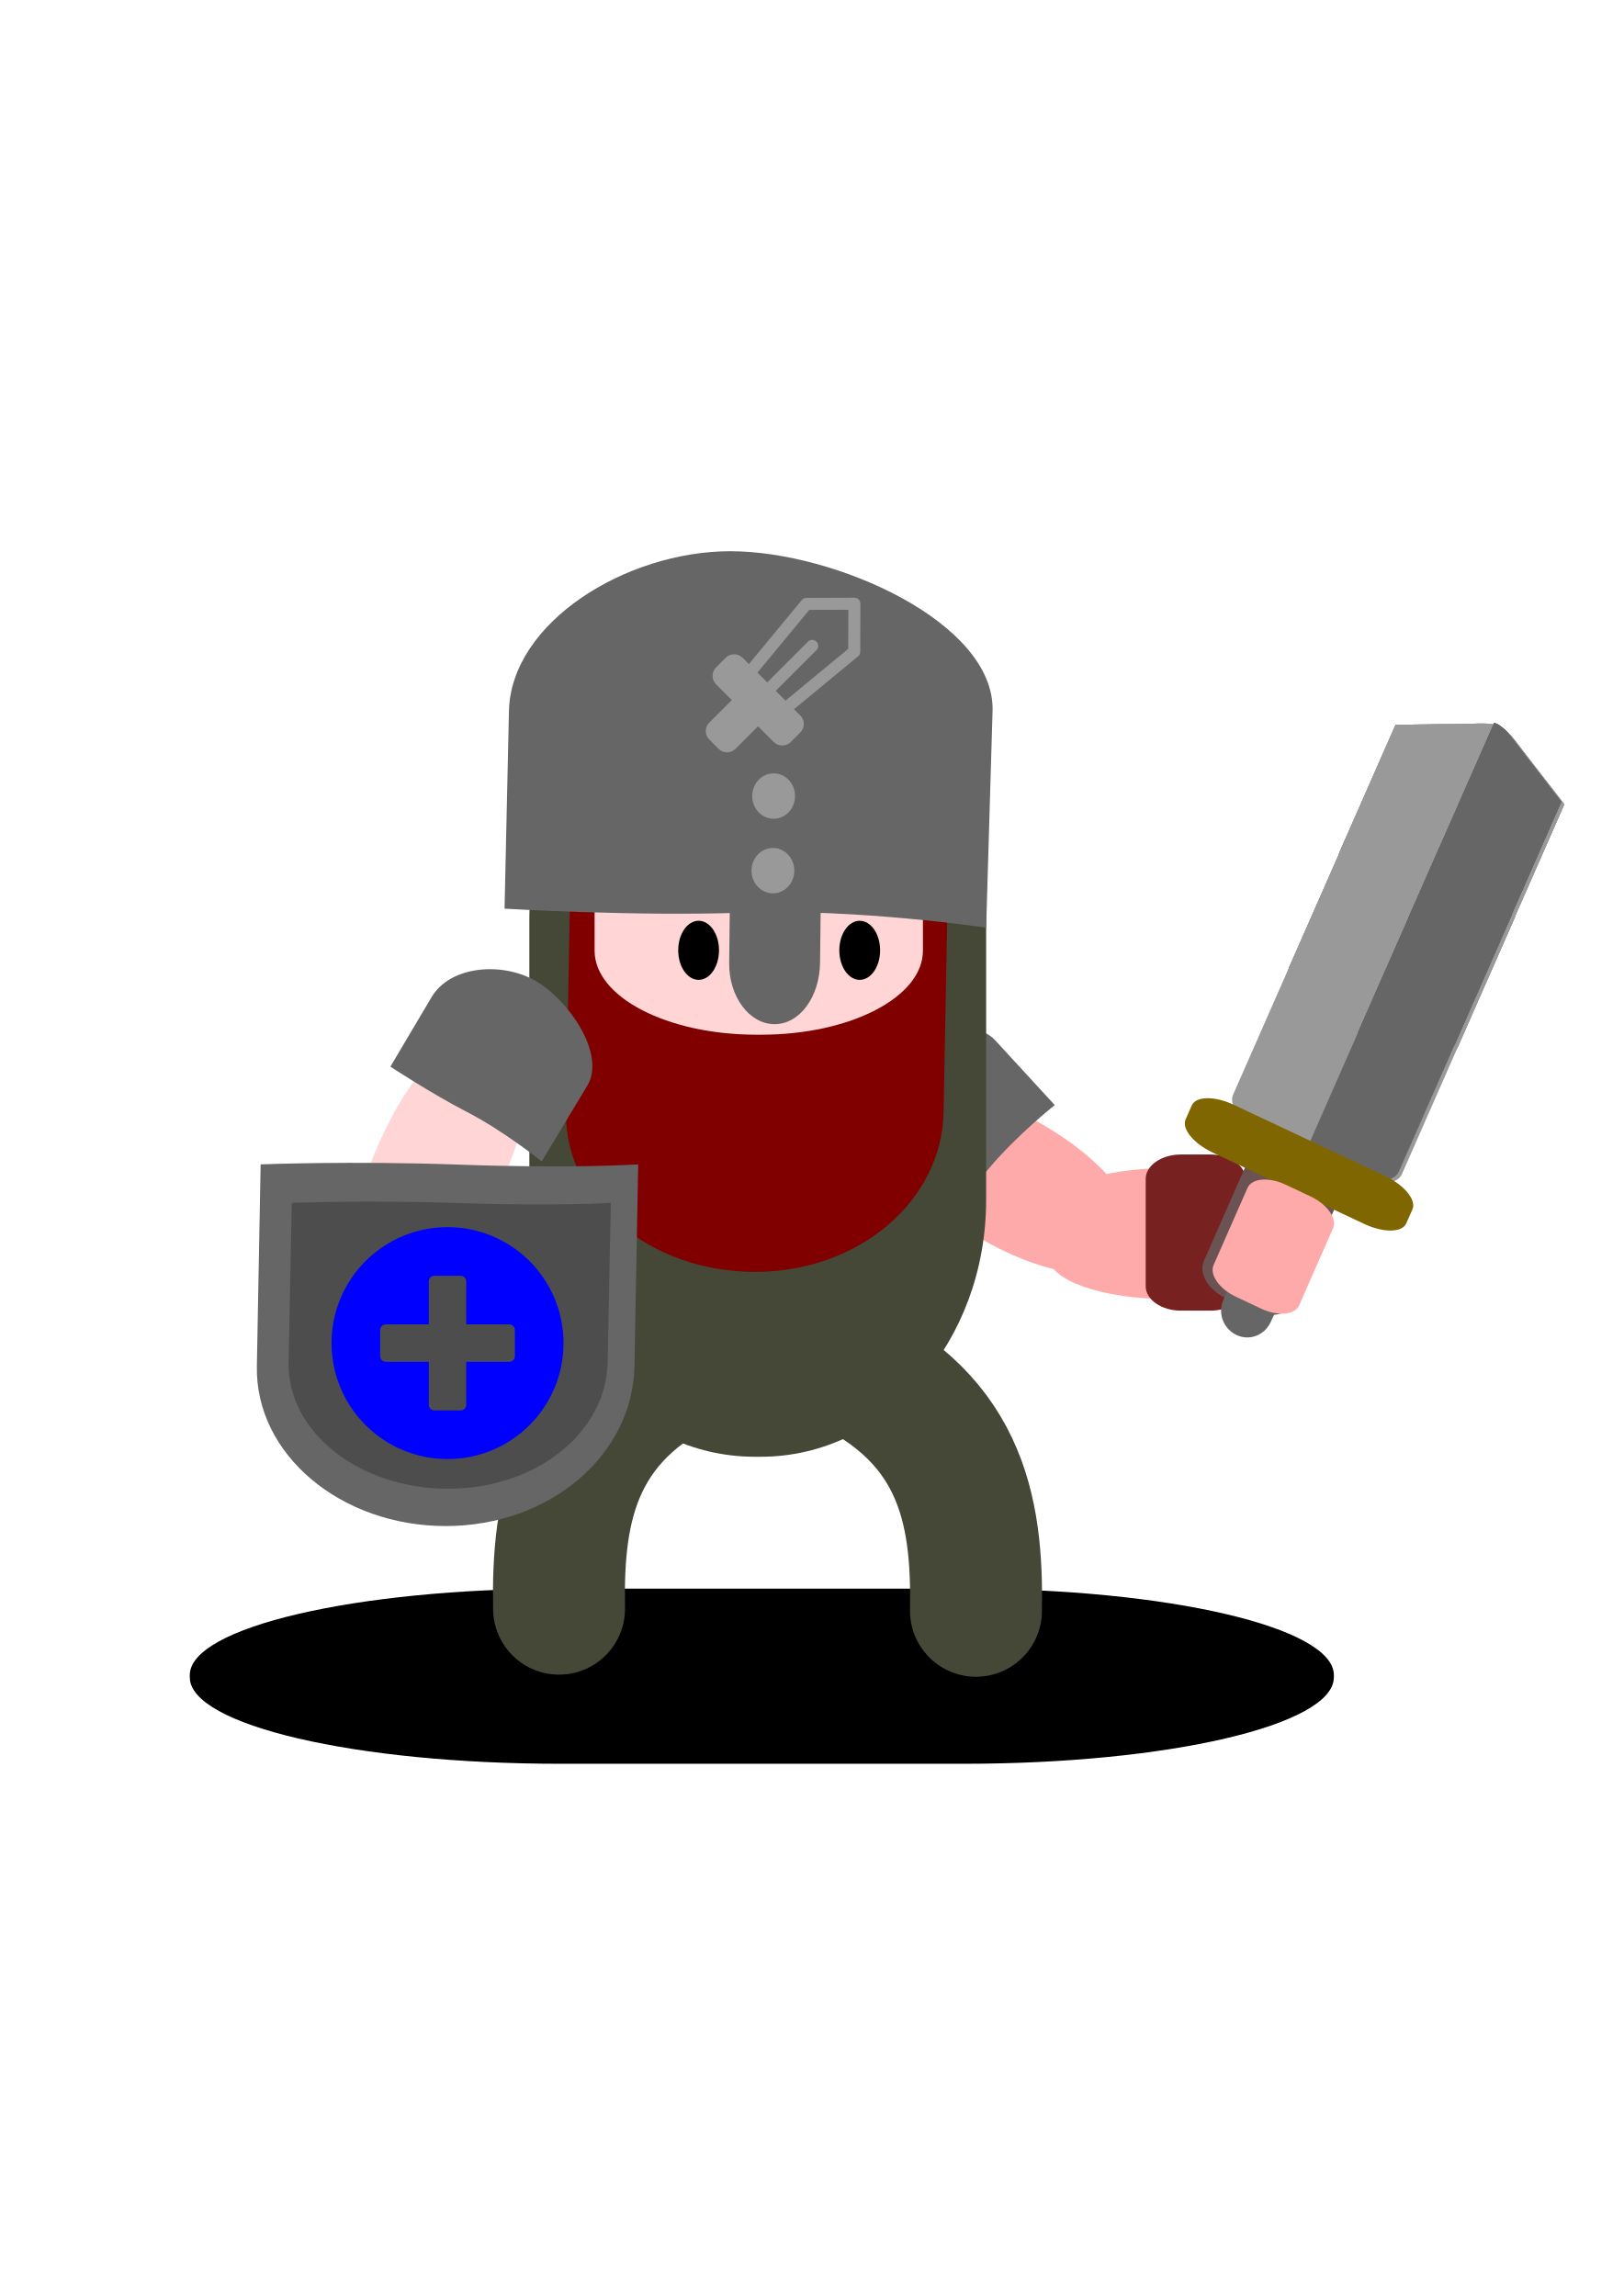
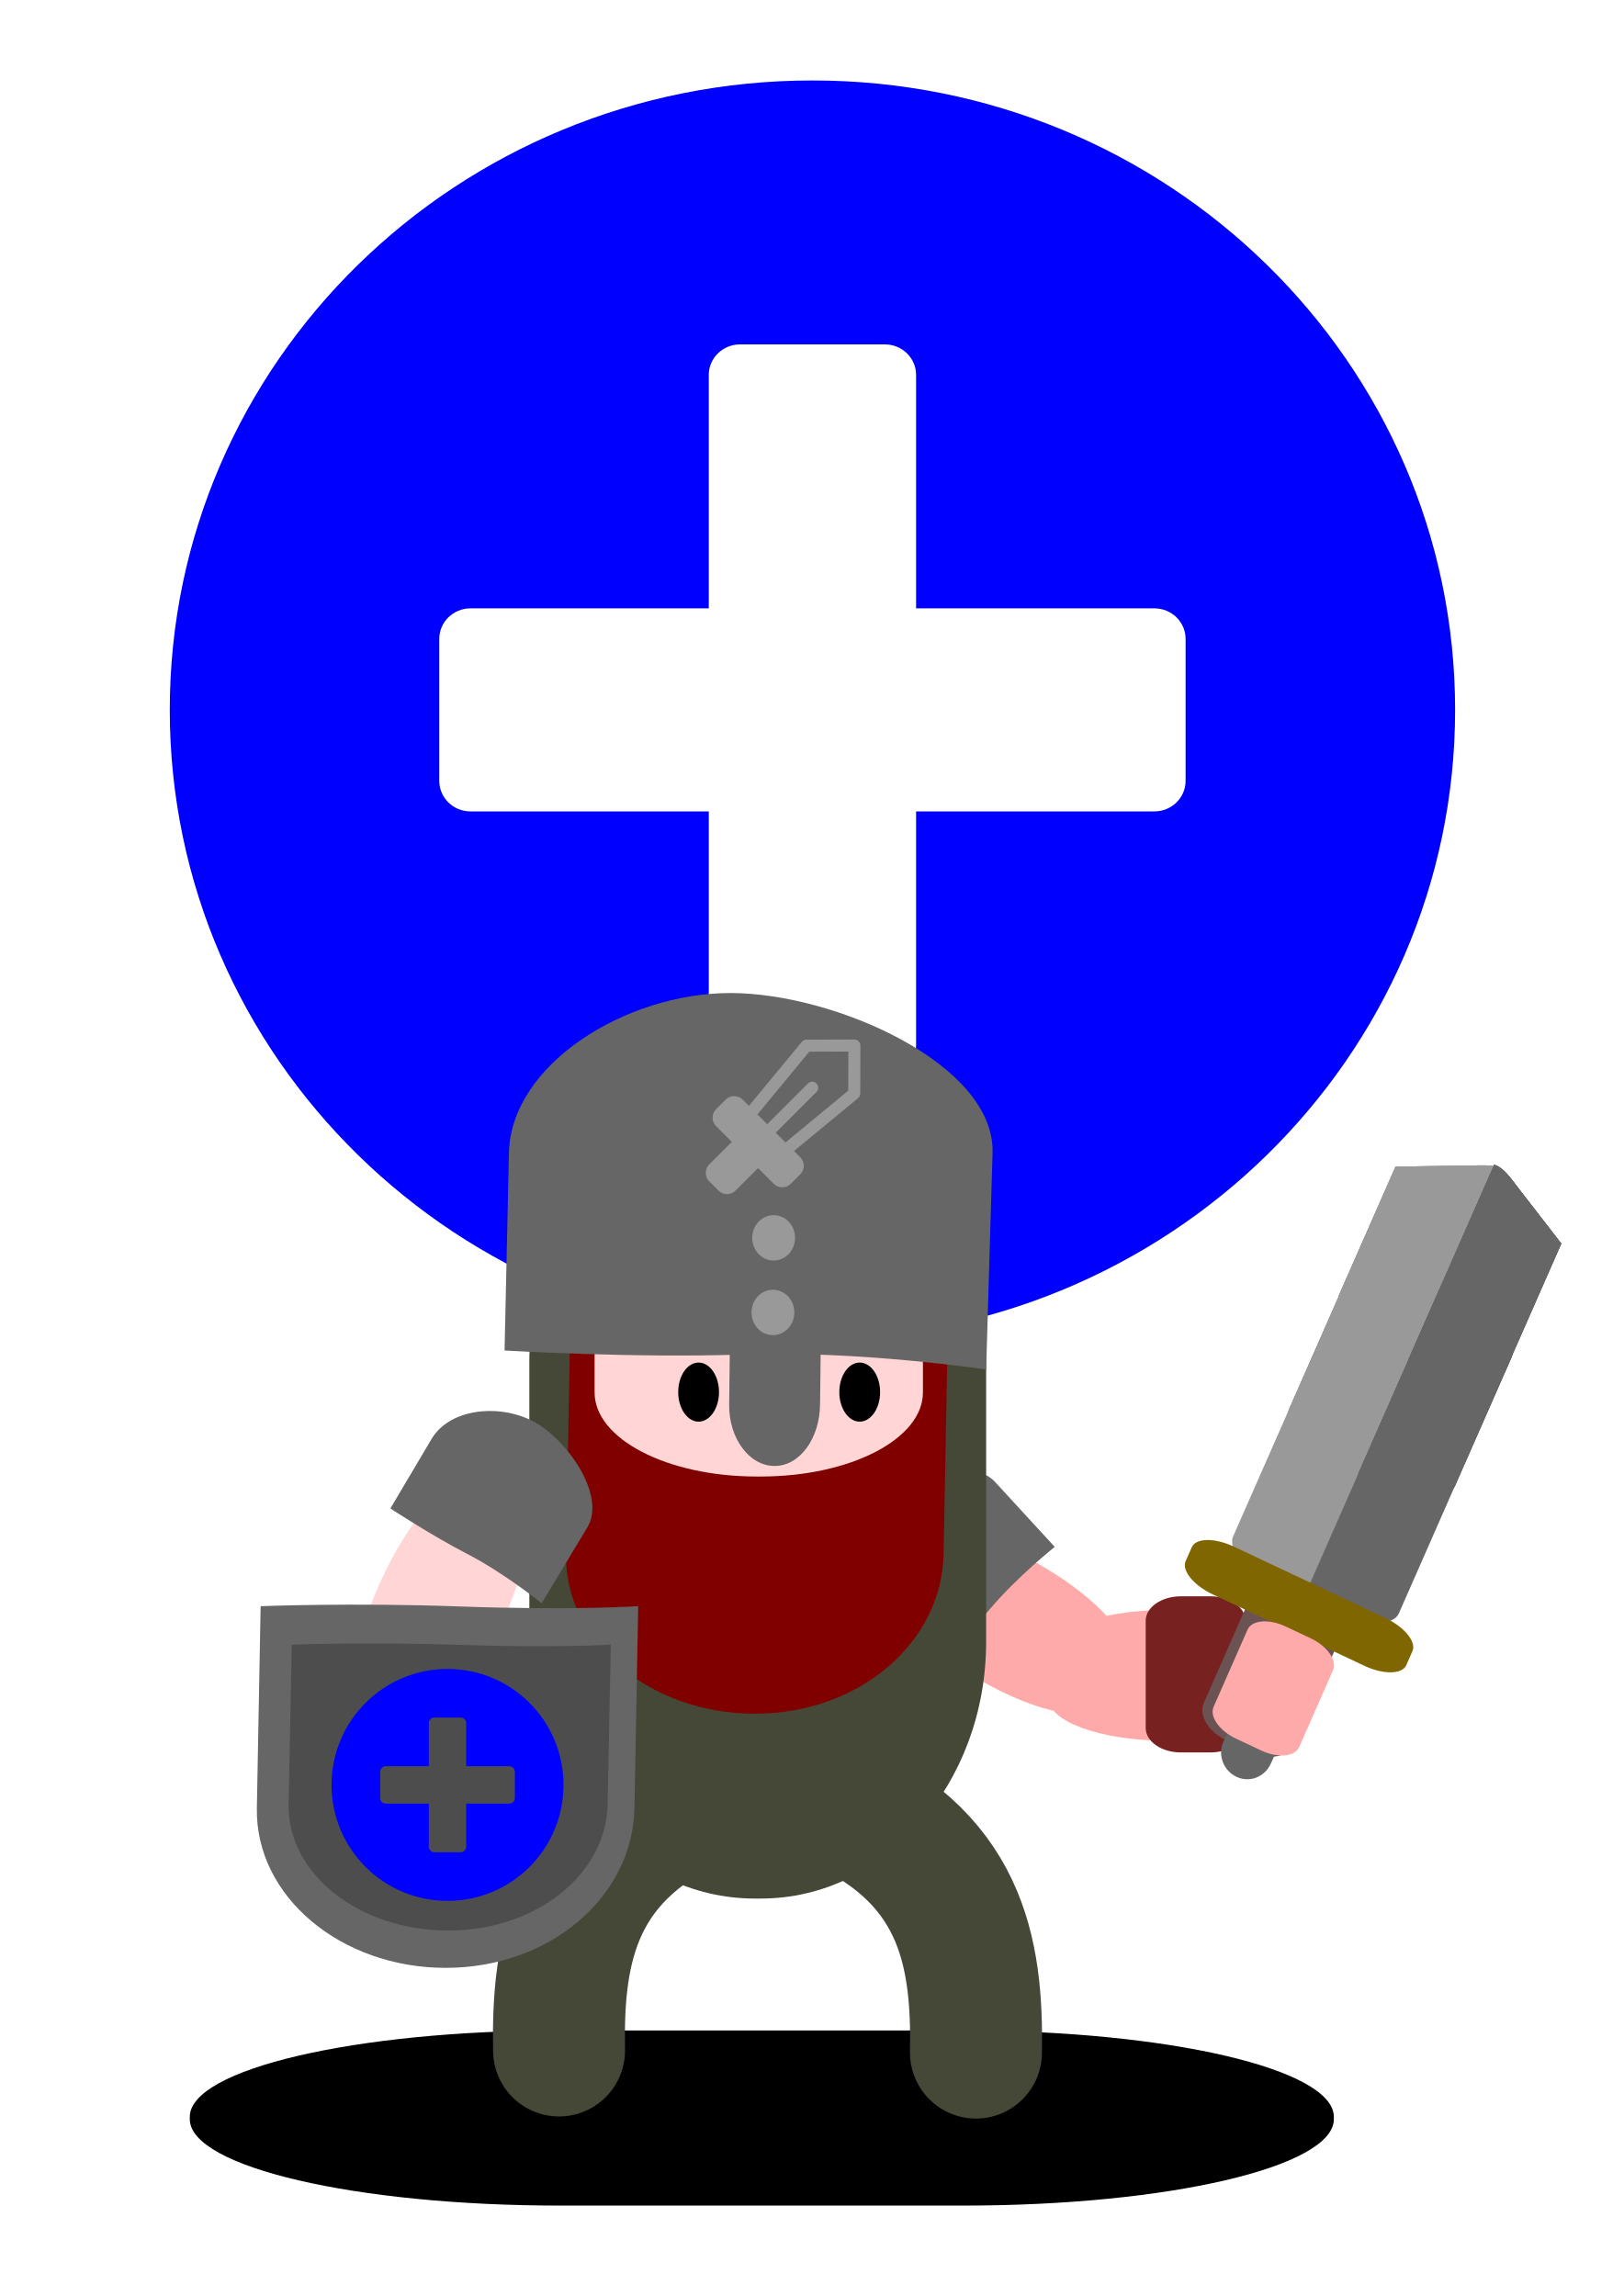
<svg xmlns="http://www.w3.org/2000/svg" width="210mm" height="297mm" viewBox="0 0 210 297" version="1.1" id="svg1" xml:space="preserve">
  <defs id="defs1" />
  <g id="layer1">
+     <path d="m 105.076,10.408 c -45.916,0 -83.118,36.442 -83.118,81.419 0,44.978 37.202,81.419 83.118,81.419 45.916,0 83.118,-36.442 83.118,-81.419 0,-44.978 -37.202,-81.419 -83.118,-81.419 z m 48.262,90.612 c 0,2.167 -1.81,3.94 -4.022,3.94 H 118.482 v 30.204 c 0,2.167 -1.81,3.94 -4.022,3.94 H 95.692 c -2.212,0 -4.022,-1.773 -4.022,-3.94 v -30.204 H 60.836 c -2.212,0 -4.022,-1.773 -4.022,-3.94 V 82.635 c 0,-2.167 1.81,-3.94 4.022,-3.94 H 91.67 V 48.491 c 0,-2.167 1.81,-3.94 4.022,-3.94 h 18.768 c 2.212,0 4.022,1.773 4.022,3.94 v 30.204 h 30.834 c 2.212,0 4.022,1.773 4.022,3.94 z" id="path1-0" style="fill:#0000ff;fill-opacity:1;stroke-width:0.332" />
    <path style="fill:#8b8b8b;fill-opacity:1;stroke-width:100;stroke-dasharray:none;paint-order:stroke fill markers" d="m -38.293,140.096 c 0,46.298 0,49.367 0,49.367" id="path87" />
    <path style="fill:#afca6b;fill-opacity:0.882;stroke:#000000;stroke-width:18;stroke-linecap:round;stroke-linejoin:round;stroke-dasharray:none;stroke-opacity:1;paint-order:stroke fill markers" d="M -264.181,31.488 V 105.139" id="path112" />
    <path style="fill:#afca6b;fill-opacity:0.882;stroke:#000000;stroke-width:18;stroke-linecap:round;stroke-linejoin:round;stroke-dasharray:none;stroke-opacity:1;paint-order:stroke fill markers" d="M -264.181,31.488 V 105.139" id="path113" />
-     <rect style="fill:#ffaaaa;stroke-width:0.059" id="rect16" width="31.386" height="16.789" x="172.02" y="58.196" ry="5.435" rx="15.483" transform="matrix(0.8650052,0.5017629,-0.4762267,0.8793225,0,0)" />
-     <rect style="fill:#ffaaaa;stroke-width:0.059" id="rect17" width="31.123" height="16.924" x="135.606" y="151.104" ry="5.478" rx="15.353" />
-     <path id="path17" style="fill:#666666;stroke-width:0.062" d="m 127.966,151.067 c 3.582,-4.259 8.449,-8.119 8.449,-8.119 l -7.706,-8.387 c -3.15,-3.428 -10.976,-0.378 -14.382,3.367 -3.406,3.745 -4.541,10.543 -1.369,13.948 l 7.079,7.599 c 0,0 4.586,-4.431 7.93,-8.408 z" />
-     <rect style="fill:#454837;stroke-width:0.201;stroke-dasharray:none" id="rect8" width="59.08" height="102.633" x="68.462" y="85.805" ry="33.223" rx="29.144" />
-     <rect style="fill:#782121;stroke-width:0.069" id="rect19" width="12.904" height="20.197" x="148.177" y="149.342" ry="3.162" rx="4.557" />
-     <rect style="fill:#ffd5d5;stroke-width:0.059" id="rect18" width="31.988" height="16.472" x="-121.986" y="109.302" ry="5.332" rx="15.78" transform="matrix(0.4417665,-0.8971301,0.8845175,0.4665069,0,0)" />
-     <path id="path11" style="fill:#800000;stroke-width:0.159" d="m 99.332,117.772 c 14.823,0.536 23.196,-0.032 23.196,-0.032 l -0.488,26.106 c -0.214,11.455 -10.89,20.679 -24.417,20.679 -13.527,0 -24.631,-9.224 -24.417,-20.679 l 0.488,-26.106 c 0,0 11.797,-0.468 25.637,0.032 z" />
-     <rect style="fill:#ffd5d5;stroke-width:0.098" id="rect9" width="42.464" height="33.574" x="76.902" y="100.272" ry="10.868" rx="20.948" />
-     <rect style="fill:#000000;stroke-width:0.15" id="rect86" width="22.656" height="147.964" x="205.498" y="-172.512" ry="47.897" rx="11.176" transform="rotate(90)" />
-     <path style="fill:#454837;fill-opacity:1;stroke:#454837;stroke-width:17.064;stroke-linecap:round;stroke-linejoin:round;stroke-dasharray:none;stroke-opacity:1;paint-order:stroke fill markers" d="m 106.838,175.472 c 17.47,7.166 19.622,19.617 19.386,32.892" id="path116" />
-     <path style="fill:#454837;fill-opacity:1;stroke:#454837;stroke-width:17.064;stroke-linecap:round;stroke-linejoin:round;stroke-dasharray:none;stroke-opacity:1;paint-order:stroke fill markers" d="m 91.69,175.199 c -17.47,7.166 -19.622,19.617 -19.386,32.892" id="path117" />
-     <path id="path9" style="fill:#666666;stroke-width:0.159" d="m 59.347,150.65 c 14.823,0.536 23.196,-0.032 23.196,-0.032 l -0.488,26.106 c -0.214,11.455 -10.89,20.679 -24.417,20.679 -13.527,0 -24.631,-9.224 -24.417,-20.679 l 0.488,-26.106 c 0,0 11.797,-0.468 25.637,0.032 z" />
-     <path id="path10" style="fill:#666666;stroke-width:0.159" d="m 96.17,118.056 c 14.823,-0.536 31.372,1.942 31.372,1.942 l 0.83,-28.016 c 0.339,-11.451 -20.385,-20.679 -33.912,-20.679 -13.527,0 -28.383,9.225 -28.637,20.679 l -0.567,25.56 c 0,0 17.072,1.014 30.912,0.514 z" />
-     <path d="m 111.053,77.545 a 0.778,0.778 0 0 0 -0.55,-0.228 h -0.003 l -6.202,0.02 a 0.778,0.778 0 0 0 -0.597,0.282 l -6.843,8.284 -0.809,-0.809 a 1.558,1.557 0 0 0 -2.2,1e-4 l -1.233,1.233 a 1.555,1.555 0 0 0 -1e-4,2.2 l 2.03,2.03 -2.911,2.911 a 1.557,1.557 0 0 0 1e-4,2.2 l 1.194,1.194 a 1.555,1.555 0 0 0 2.2,0 l 2.911,-2.911 2.031,2.031 a 1.558,1.558 0 0 0 2.2,-9.9e-5 l 1.233,-1.233 a 1.555,1.555 0 0 0 10e-5,-2.2 l -0.809,-0.809 8.284,-6.843 a 0.778,0.778 0 0 0 0.282,-0.597 l 0.019,-6.202 a 0.778,0.778 0 0 0 -0.228,-0.552 z m -1.346,6.385 -8.117,6.705 -1.264,-1.264 5.283,-5.283 a 0.778,0.778 0 0 0 -1.1,-1.1 l -5.283,5.283 -1.264,-1.264 6.705,-8.117 5.055,-0.016 z" id="path1-4" style="fill:#999999;stroke-width:0.097" />
-     <rect style="fill:#000000;stroke-width:0.084" id="rect10" width="5.275" height="7.643" x="87.716" y="119.106" ry="3.821" />
-     <rect style="fill:#000000;stroke-width:0.084" id="rect11" width="5.275" height="7.643" x="108.552" y="119.106" ry="3.821" />
-     <path id="path12" style="fill:#666666;stroke-width:0.048" d="m 100.595,114.52 c 3.568,0.206 5.583,-0.012 5.583,-0.012 l -0.118,10.029 c -0.052,4.401 -2.621,7.944 -5.877,7.944 -3.256,0 -5.928,-3.544 -5.877,-7.944 l 0.118,-10.029 c 0,0 2.839,-0.18 6.171,0.012 z" />
-     <path id="path18" style="fill:#666666;stroke-width:0.062" d="m 60.343,143.811 c 4.883,2.52 9.714,6.428 9.714,6.428 l 5.912,-9.824 c 2.416,-4.016 -2.4,-11.091 -6.757,-13.564 -4.357,-2.473 -11.001,-1.905 -13.39,2.127 l -5.332,8.998 c 0,0 5.295,3.483 9.853,5.836 z" />
-     <g id="g56" style="fill:#999999" transform="matrix(0.9239061,0.4352041,-0.3778329,0.8591104,-2.260989,-149.2842)">
-       <path style="fill:#999999;stroke-width:0.11" id="rect23" width="23.63" height="27.924" x="259.725" y="183.466" ry="4.371" rx="11.553" d="m 271.278,183.466 h 0.523 c 6.4,0 11.553,1.95 11.553,4.371 v 19.181 c 0,2.422 -5.153,4.371 -11.553,4.371 h -0.523 c -6.4,0 -11.553,-1.95 -11.553,-4.371 v -19.181 c 0,-2.422 5.153,-4.371 11.553,-4.371 z" />
-       <path style="fill:#999999;stroke-width:0.11" id="rect24" width="23.63" height="27.924" x="259.725" y="164.12" ry="4.371" rx="8.345" d="m 268.07,164.12 h 6.939 c 4.623,0 8.345,1.95 8.345,4.371 v 19.181 c 0,2.422 -3.722,4.371 -8.345,4.371 h -6.939 c -4.623,0 -8.345,-1.95 -8.345,-4.371 v -19.181 c 0,-2.422 3.722,-4.371 8.345,-4.371 z" />
-       <path id="rect25" style="fill:#999999;stroke-width:0.11" d="m 268.041,146.975 c 3.8,-2.093 3.906,-2.12 7.873,0.2 l 7.411,4.171 v 19.181 c 0,2.422 -3.722,4.371 -8.345,4.371 h -6.939 c -4.623,0 -8.345,-1.95 -8.345,-4.371 v -19.181 z" />
-       <path style="fill:#999999;stroke-width:0.265" d="m 271.715,145.764 -0.094,62.362" id="path25" />
-       <path style="fill:#999999;stroke-width:0.265" d="m 271.715,145.67 0.094,62.834" id="path26" />
-       <path style="fill:#999999;stroke-width:0.265" d="m 271.81,145.764 -0.283,62.74" id="path27" />
-       <path style="fill:#999999;stroke-width:0.265" d="m 271.81,145.764 -0.283,62.74" id="path28" />
-       <path style="fill:#999999;stroke-width:0.265" d="m 271.715,145.575 0.189,62.645" id="path29" />
-       <path style="fill:#999999;stroke-width:0.11" id="rect29" width="23.63" height="27.924" x="259.725" y="164.12" ry="4.371" rx="8.345" d="m 268.07,164.12 h 6.939 c 4.623,0 8.345,1.95 8.345,4.371 v 19.181 c 0,2.422 -3.722,4.371 -8.345,4.371 h -6.939 c -4.623,0 -8.345,-1.95 -8.345,-4.371 v -19.181 c 0,-2.422 3.722,-4.371 8.345,-4.371 z" />
-       <path id="path30" style="fill:#999999;stroke-width:0.11" d="m 268.041,146.975 c 3.8,-2.093 3.906,-2.12 7.873,0.2 l 7.411,4.171 v 19.181 c 0,2.422 -3.722,4.371 -8.345,4.371 h -6.939 c -4.623,0 -8.345,-1.95 -8.345,-4.371 v -19.181 z" />
-       <path style="fill:#999999;stroke-width:0.11" id="rect35" width="23.63" height="27.924" x="259.725" y="164.12" ry="4.371" rx="8.345" d="m 268.07,164.12 h 6.939 c 4.623,0 8.345,1.95 8.345,4.371 v 19.181 c 0,2.422 -3.722,4.371 -8.345,4.371 h -6.939 c -4.623,0 -8.345,-1.95 -8.345,-4.371 v -19.181 c 0,-2.422 3.722,-4.371 8.345,-4.371 z" />
-       <path id="path35" style="fill:#999999;stroke-width:0.11" d="m 268.041,146.975 c 3.8,-2.093 3.906,-2.12 7.873,0.2 l 7.411,4.171 v 19.181 c 0,2.422 -3.722,4.371 -8.345,4.371 h -6.939 c -4.623,0 -8.345,-1.95 -8.345,-4.371 v -19.181 z" />
-       <path style="fill:#999999;stroke-width:0.265" d="m 271.715,145.764 -0.094,62.362" id="path36" />
-       <path style="fill:#999999;stroke-width:0.265" d="m 271.715,145.67 0.094,62.834" id="path37" />
-       <path style="fill:#999999;stroke-width:0.265" d="m 271.81,145.764 -0.283,62.74" id="path38" />
-       <path style="fill:#999999;stroke-width:0.265" d="m 271.81,145.764 -0.283,62.74" id="path39" />
-       <path style="fill:#999999;stroke-width:0.265" d="m 271.715,145.575 0.189,62.645" id="path40" />
-       <path style="fill:#999999;stroke-width:0.11" id="rect40" width="23.63" height="27.924" x="259.725" y="164.12" ry="4.371" rx="8.345" d="m 268.07,164.12 h 6.939 c 4.623,0 8.345,1.95 8.345,4.371 v 19.181 c 0,2.422 -3.722,4.371 -8.345,4.371 h -6.939 c -4.623,0 -8.345,-1.95 -8.345,-4.371 v -19.181 c 0,-2.422 3.722,-4.371 8.345,-4.371 z" />
-       <path id="path41" style="fill:#999999;stroke-width:0.11" d="m 268.041,146.975 c 3.8,-2.093 3.906,-2.12 7.873,0.2 l 7.411,4.171 v 19.181 c 0,2.422 -3.722,4.371 -8.345,4.371 h -6.939 c -4.623,0 -8.345,-1.95 -8.345,-4.371 v -19.181 z" />
-       <path style="fill:#999999;stroke-width:0.265" d="m 269.952,208.693 -0.083,-0.05 z" id="path55" />
-       <path style="fill:#999999;stroke-width:0.265" d="M 271.645,208.751 Z" id="path56" />
+     <rect style="fill:#ffaaaa;stroke-width:0.059" id="rect16" width="31.386" height="16.789" x="199.248" y="107.653" ry="5.435" rx="15.483" transform="matrix(0.8650052,0.5017629,-0.4762267,0.8793225,0,0)" />
+     <rect style="fill:#ffaaaa;stroke-width:0.059" id="rect17" width="31.123" height="16.924" x="135.606" y="208.254" ry="5.478" rx="15.353" />
+     <path id="path17" style="fill:#666666;stroke-width:0.062" d="m 127.966,208.217 c 3.582,-4.259 8.449,-8.119 8.449,-8.119 l -7.706,-8.387 c -3.15,-3.428 -10.976,-0.378 -14.382,3.367 -3.406,3.745 -4.541,10.543 -1.369,13.948 l 7.079,7.599 c 0,0 4.586,-4.431 7.93,-8.408 z" />
+     <rect style="fill:#454837;stroke-width:0.201;stroke-dasharray:none" id="rect8" width="59.08" height="102.633" x="68.462" y="142.955" ry="33.223" rx="29.144" />
+     <rect style="fill:#782121;stroke-width:0.069" id="rect19" width="12.904" height="20.197" x="148.177" y="206.491" ry="3.162" rx="4.557" />
+     <rect style="fill:#ffd5d5;stroke-width:0.059" id="rect18" width="31.988" height="16.472" x="-172.555" y="134.559" ry="5.332" rx="15.78" transform="matrix(0.4417665,-0.8971301,0.8845175,0.4665069,0,0)" />
+     <path id="path11" style="fill:#800000;stroke-width:0.159" d="m 99.332,174.922 c 14.823,0.536 23.196,-0.032 23.196,-0.032 l -0.488,26.106 c -0.214,11.455 -10.89,20.679 -24.417,20.679 -13.527,0 -24.631,-9.224 -24.417,-20.679 l 0.488,-26.106 c 0,0 11.797,-0.468 25.637,0.032 z" />
+     <rect style="fill:#ffd5d5;stroke-width:0.098" id="rect9" width="42.464" height="33.574" x="76.902" y="157.421" ry="10.868" rx="20.948" />
+     <rect style="fill:#000000;stroke-width:0.15" id="rect86" width="22.656" height="147.964" x="262.648" y="-172.512" ry="47.897" rx="11.176" transform="rotate(90)" />
+     <path style="fill:#454837;fill-opacity:1;stroke:#454837;stroke-width:17.064;stroke-linecap:round;stroke-linejoin:round;stroke-dasharray:none;stroke-opacity:1;paint-order:stroke fill markers" d="m 106.838,232.623 c 17.47,7.166 19.622,19.617 19.386,32.892" id="path116" />
+     <path style="fill:#454837;fill-opacity:1;stroke:#454837;stroke-width:17.064;stroke-linecap:round;stroke-linejoin:round;stroke-dasharray:none;stroke-opacity:1;paint-order:stroke fill markers" d="m 91.69,232.35 c -17.47,7.166 -19.622,19.617 -19.386,32.892" id="path117" />
+     <path id="path9" style="fill:#666666;stroke-width:0.159" d="m 59.347,207.8 c 14.823,0.536 23.196,-0.032 23.196,-0.032 l -0.488,26.106 c -0.214,11.455 -10.89,20.679 -24.417,20.679 -13.527,0 -24.631,-9.224 -24.417,-20.679 l 0.488,-26.106 c 0,0 11.797,-0.468 25.637,0.032 z" />
+     <path id="path10" style="fill:#666666;stroke-width:0.159" d="m 96.17,175.207 c 14.823,-0.536 31.372,1.942 31.372,1.942 l 0.83,-28.016 c 0.339,-11.452 -20.385,-20.679 -33.912,-20.679 -13.527,0 -28.383,9.225 -28.637,20.679 l -0.567,25.56 c 0,0 17.072,1.014 30.912,0.514 z" />
+     <path d="m 111.053,134.695 a 0.778,0.778 0 0 0 -0.55,-0.228 h -0.003 l -6.202,0.02 a 0.778,0.778 0 0 0 -0.597,0.282 l -6.843,8.284 -0.809,-0.809 a 1.558,1.557 0 0 0 -2.2,1e-4 l -1.233,1.233 a 1.555,1.555 0 0 0 -1e-4,2.2 l 2.03,2.03 -2.911,2.911 a 1.557,1.557 0 0 0 1e-4,2.2 l 1.194,1.194 a 1.555,1.555 0 0 0 2.2,0 l 2.911,-2.911 2.031,2.031 a 1.558,1.558 0 0 0 2.2,-1e-4 l 1.233,-1.233 a 1.555,1.555 0 0 0 10e-5,-2.2 l -0.809,-0.809 8.284,-6.843 a 0.778,0.778 0 0 0 0.282,-0.597 l 0.019,-6.202 a 0.778,0.778 0 0 0 -0.228,-0.552 z m -1.346,6.385 -8.117,6.705 -1.264,-1.264 5.283,-5.283 a 0.778,0.778 0 0 0 -1.1,-1.1 l -5.283,5.283 -1.264,-1.264 6.705,-8.117 5.055,-0.016 z" id="path1-4" style="fill:#999999;stroke-width:0.097" />
+     <rect style="fill:#000000;stroke-width:0.084" id="rect10" width="5.275" height="7.643" x="87.716" y="176.255" ry="3.821" />
+     <rect style="fill:#000000;stroke-width:0.084" id="rect11" width="5.275" height="7.643" x="108.552" y="176.255" ry="3.821" />
+     <path id="path12" style="fill:#666666;stroke-width:0.048" d="m 100.595,171.671 c 3.568,0.206 5.583,-0.012 5.583,-0.012 l -0.118,10.029 c -0.052,4.401 -2.621,7.944 -5.877,7.944 -3.256,0 -5.928,-3.544 -5.877,-7.944 l 0.118,-10.029 c 0,0 2.839,-0.18 6.171,0.012 z" />
+     <path id="path18" style="fill:#666666;stroke-width:0.062" d="m 60.343,200.961 c 4.883,2.52 9.714,6.428 9.714,6.428 l 5.912,-9.824 c 2.416,-4.016 -2.4,-11.091 -6.757,-13.564 -4.357,-2.473 -11.001,-1.905 -13.39,2.127 l -5.332,8.998 c 0,0 5.295,3.483 9.853,5.836 z" />
+     <g id="g56" style="fill:#999999" transform="matrix(0.9239061,0.4352041,-0.3778329,0.8591104,-2.260989,-92.13392)">
+       <path style="fill:#999999;stroke-width:0.11" id="rect23" width="23.63" height="27.924" x="259.725" y="183.466" ry="4.371" rx="11.553" d="m 271.525,183.467 h -0.247 c -6.4,0 -11.553,1.949 -11.553,4.371 v 19.182 c 0,2.422 5.152,4.371 11.553,4.371 h 0.247 z" />
+       <path style="fill:#999999;stroke-width:0.11" id="rect24" width="23.63" height="27.924" x="259.725" y="164.12" ry="4.371" rx="8.345" d="m 271.525,164.119 h -3.454 c -4.623,0 -8.346,1.949 -8.346,4.371 v 19.182 c 0,2.422 3.722,4.371 8.346,4.371 h 3.454 z" />
+       <path id="rect25" style="fill:#999999;stroke-width:0.11" d="m 271.525,145.439 c -0.877,0.105 -1.83,0.625 -3.484,1.535 l -8.346,4.371 v 19.182 c 0,2.422 3.722,4.371 8.346,4.371 h 3.484 z" />
+       <path style="fill:#999999;stroke-width:0.265" d="" id="path25" />
+       <path style="fill:#999999;stroke-width:0.265" d="" id="path26" />
+       <path style="fill:#999999;stroke-width:0.265" d="" id="path27" />
+       <path style="fill:#999999;stroke-width:0.265" d="" id="path28" />
+       <path style="fill:#999999;stroke-width:0.265" d="" id="path29" />
+       <path style="fill:#999999;stroke-width:0.11" id="rect29" width="23.63" height="27.924" x="259.725" y="164.12" ry="4.371" rx="8.345" d="m 271.525,164.119 h -3.454 c -4.623,0 -8.346,1.949 -8.346,4.371 v 19.182 c 0,2.422 3.722,4.371 8.346,4.371 h 3.454 z" />
+       <path id="path30" style="fill:#999999;stroke-width:0.11" d="m 271.525,145.439 c -0.877,0.105 -1.83,0.625 -3.484,1.535 l -8.346,4.371 v 19.182 c 0,2.422 3.722,4.371 8.346,4.371 h 3.484 z" />
+       <path style="fill:#999999;stroke-width:0.11" id="rect35" width="23.63" height="27.924" x="259.725" y="164.12" ry="4.371" rx="8.345" d="m 271.525,164.119 h -3.454 c -4.623,0 -8.346,1.949 -8.346,4.371 v 19.182 c 0,2.422 3.722,4.371 8.346,4.371 h 3.454 z" />
+       <path id="path35" style="fill:#999999;stroke-width:0.11" d="m 271.525,145.439 c -0.877,0.105 -1.83,0.625 -3.484,1.535 l -8.346,4.371 v 19.182 c 0,2.422 3.722,4.371 8.346,4.371 h 3.484 z" />
+       <path style="fill:#999999;stroke-width:0.265" d="" id="path36" />
+       <path style="fill:#999999;stroke-width:0.265" d="" id="path37" />
+       <path style="fill:#999999;stroke-width:0.265" d="" id="path38" />
+       <path style="fill:#999999;stroke-width:0.265" d="" id="path39" />
+       <path style="fill:#999999;stroke-width:0.265" d="" id="path40" />
+       <path style="fill:#999999;stroke-width:0.11" id="rect40" width="23.63" height="27.924" x="259.725" y="164.12" ry="4.371" rx="8.345" d="m 271.525,164.119 h -3.454 c -4.623,0 -8.346,1.949 -8.346,4.371 v 19.182 c 0,2.422 3.722,4.371 8.346,4.371 h 3.454 z" />
+       <path id="path41" style="fill:#999999;stroke-width:0.11" d="m 271.525,145.439 c -0.877,0.105 -1.83,0.625 -3.484,1.535 l -8.346,4.371 v 19.182 c 0,2.422 3.722,4.371 8.346,4.371 h 3.484 z" />
+       <path style="fill:#999999;stroke-width:0.265" d="m 269.869,208.643 0.082,0.051 z" id="path55" />
+       <path style="fill:#999999;stroke-width:0.265" d="" id="path56" />
    </g>
-     <g id="g77" style="display:inline" transform="matrix(0.9239061,0.4352041,-0.3778329,0.8591104,-2.656614,-149.6137)">
+     <g id="g77" style="display:inline" transform="matrix(0.9239061,0.4352041,-0.3778329,0.8591104,-2.656614,-92.4634)">
      <path id="path57" d="m 271.525,211.391 h 0.276 c 6.4,0 11.553,-1.949 11.553,-4.371 v -19.182 c 0,-2.422 -5.152,-4.371 -11.553,-4.371 h -0.276 z" style="fill:#666666;stroke-width:0.11" />
      <path id="path58" d="m 271.525,192.043 h 3.485 c 4.623,0 8.344,-1.949 8.344,-4.371 v -19.182 c 0,-2.422 -3.72,-4.371 -8.344,-4.371 h -3.485 z" style="fill:#666666;stroke-width:0.11" />
      <path id="path59" d="m 271.525,174.898 h 3.456 c 4.623,0 8.344,-1.949 8.344,-4.371 V 151.346 l -7.41,-4.172 c -1.983,-1.16 -3.003,-1.732 -4,-1.754 -0.129,-0.003 -0.259,0.004 -0.389,0.019 z" style="fill:#666666;stroke-width:0.11" />
      <path id="path60" d="m 271.715,145.764 -0.094,62.363 z" style="fill:#cccccc;stroke-width:0.265" />
      <path id="path61" d="m 271.715,145.67 0.096,62.834 z" style="fill:#cccccc;stroke-width:0.265" />
      <path id="path62" d="m 271.811,145.764 -0.283,62.74 z" style="fill:#cccccc;stroke-width:0.265" />
      <path id="path63" d="m 271.811,145.764 -0.283,62.74 z" style="fill:#cccccc;stroke-width:0.265" />
      <path id="path64" d="m 271.715,145.576 0.189,62.645 z" style="fill:#cccccc;stroke-width:0.265" />
      <path id="path65" d="m 271.525,192.043 h 3.485 c 4.623,0 8.344,-1.949 8.344,-4.371 v -19.182 c 0,-2.422 -3.72,-4.371 -8.344,-4.371 h -3.485 z" style="fill:#666666;stroke-width:0.11" />
      <path id="path66" d="m 271.525,174.898 h 3.456 c 4.623,0 8.344,-1.949 8.344,-4.371 V 151.346 l -7.41,-4.172 c -1.983,-1.16 -3.003,-1.732 -4,-1.754 -0.129,-0.003 -0.259,0.004 -0.389,0.019 z" style="fill:#666666;stroke-width:0.11" />
      <path id="path67" d="m 271.525,192.043 h 3.485 c 4.623,0 8.344,-1.949 8.344,-4.371 v -19.182 c 0,-2.422 -3.72,-4.371 -8.344,-4.371 h -3.485 z" style="fill:#666666;stroke-width:0.11" />
      <path id="path68" d="m 271.525,174.898 h 3.456 c 4.623,0 8.344,-1.949 8.344,-4.371 V 151.346 l -7.41,-4.172 c -1.983,-1.16 -3.003,-1.732 -4,-1.754 -0.129,-0.003 -0.259,0.004 -0.389,0.019 z" style="fill:#666666;stroke-width:0.11" />
      <path id="path69" d="m 271.715,145.764 -0.094,62.363 z" style="fill:#cccccc;stroke-width:0.265" />
      <path id="path70" d="m 271.715,145.67 0.096,62.834 z" style="fill:#cccccc;stroke-width:0.265" />
      <path id="path71" d="m 271.811,145.764 -0.283,62.74 z" style="fill:#cccccc;stroke-width:0.265" />
      <path id="path72" d="m 271.811,145.764 -0.283,62.74 z" style="fill:#cccccc;stroke-width:0.265" />
      <path id="path73" d="m 271.715,145.576 0.189,62.645 z" style="fill:#cccccc;stroke-width:0.265" />
      <path id="path74" d="m 271.525,192.043 h 3.485 c 4.623,0 8.344,-1.949 8.344,-4.371 v -19.182 c 0,-2.422 -3.72,-4.371 -8.344,-4.371 h -3.485 z" style="fill:#666666;stroke-width:0.11" />
      <path id="path75" d="m 271.525,174.898 h 3.456 c 4.623,0 8.344,-1.949 8.344,-4.371 V 151.346 l -7.41,-4.172 c -1.983,-1.16 -3.003,-1.732 -4,-1.754 -0.129,-0.003 -0.259,0.004 -0.389,0.019 z" style="fill:#666666;stroke-width:0.11" />
      <path id="path76" d="" style="fill:#999999;stroke-width:0.265" />
      <path id="path77" d="" style="fill:#999999;stroke-width:0.265" />
    </g>
-     <rect style="fill:#6c5353;stroke-width:0.068" id="rect22" width="12.759" height="20.082" x="208.266" y="64.3" ry="3.144" rx="4.506" transform="matrix(0.9046584,0.4261375,-0.4025818,0.915384,0,0)" />
-     <rect style="fill:#806600;stroke-width:0.062" id="rect21" width="6.754" height="31.549" x="61.308" y="198.726" ry="4.939" rx="2.385" transform="matrix(-0.4025818,0.915384,0.9046584,0.4261375,0,0)" />
-     <path id="path78" style="fill:#666666;stroke-width:0.024" d="m 163.239,165.722 c 1.821,0.955 2.907,1.364 2.907,1.364 l -1.796,3.917 c -0.788,1.719 -2.738,2.483 -4.432,1.685 -1.694,-0.798 -2.472,-2.847 -1.683,-4.566 l 1.796,-3.917 c 0,0 1.509,0.625 3.209,1.517 z" />
-     <rect style="fill:#ffaaaa;stroke-width:0.059" id="rect20" width="12.232" height="15.86" x="209.626" y="67.802" ry="2.483" rx="4.32" transform="matrix(0.9046584,0.4261375,-0.4025818,0.915384,0,0)" />
-     <path id="path79" style="fill:#4d4d4d;stroke-width:0.13" d="m 59.4,155.62 c 12.525,0.423 19.6,-0.025 19.6,-0.025 l -0.413,20.636 c -0.181,9.055 -9.202,16.346 -20.631,16.346 -11.43,0 -20.812,-7.292 -20.631,-16.346 l 0.413,-20.636 c 0,0 9.968,-0.37 21.663,0.025 z" />
-     <path d="m 57.881,158.737 c -8.286,0 -15,6.714 -15,15 0,8.286 6.714,15 15,15 8.286,0 15,-6.714 15,-15 0,-8.286 -6.714,-15 -15,-15 z m 8.71,16.694 c 0,0.399 -0.327,0.726 -0.726,0.726 h -5.565 v 5.565 c 0,0.399 -0.327,0.726 -0.726,0.726 h -3.387 c -0.399,0 -0.726,-0.327 -0.726,-0.726 v -5.565 h -5.565 c -0.399,0 -0.726,-0.327 -0.726,-0.726 v -3.387 c 0,-0.399 0.327,-0.726 0.726,-0.726 h 5.565 v -5.565 c 0,-0.399 0.327,-0.726 0.726,-0.726 h 3.387 c 0.399,0 0.726,0.327 0.726,0.726 v 5.565 h 5.565 c 0.399,0 0.726,0.327 0.726,0.726 z" id="path1" style="fill:#0000ff;stroke-width:0.06" />
-     <rect style="fill:#999999;stroke-width:0.075" id="rect84" width="5.539" height="5.869" x="97.195" y="109.688" ry="2.934" />
-     <rect style="fill:#999999;stroke-width:0.075" id="rect85" width="5.539" height="5.869" x="97.288" y="100.037" ry="2.934" />
+     <rect style="fill:#6c5353;stroke-width:0.068" id="rect22" width="12.759" height="20.082" x="231.281" y="116.019" ry="3.144" rx="4.506" transform="matrix(0.9046584,0.4261375,-0.4025818,0.915384,0,0)" />
+     <rect style="fill:#806600;stroke-width:0.062" id="rect21" width="6.754" height="31.549" x="113.026" y="221.742" ry="4.939" rx="2.385" transform="matrix(-0.4025818,0.915384,0.9046584,0.4261375,0,0)" />
+     <path id="path78" style="fill:#666666;stroke-width:0.024" d="m 163.239,222.872 c 1.821,0.955 2.907,1.364 2.907,1.364 l -1.796,3.917 c -0.788,1.719 -2.738,2.483 -4.432,1.685 -1.694,-0.798 -2.472,-2.847 -1.683,-4.566 l 1.796,-3.917 c 0,0 1.509,0.625 3.209,1.517 z" />
+     <rect style="fill:#ffaaaa;stroke-width:0.059" id="rect20" width="12.232" height="15.86" x="232.641" y="119.521" ry="2.483" rx="4.32" transform="matrix(0.9046584,0.4261375,-0.4025818,0.915384,0,0)" />
+     <path id="path79" style="fill:#4d4d4d;stroke-width:0.13" d="m 59.4,212.77 c 12.525,0.423 19.6,-0.025 19.6,-0.025 l -0.413,20.636 c -0.181,9.055 -9.202,16.346 -20.631,16.346 -11.43,0 -20.812,-7.292 -20.631,-16.346 l 0.413,-20.636 c 0,0 9.968,-0.37 21.663,0.025 z" />
+     <path d="m 57.881,215.888 c -8.286,0 -15,6.714 -15,15 0,8.286 6.714,15 15,15 8.286,0 15,-6.714 15,-15 0,-8.286 -6.714,-15 -15,-15 z m 8.71,16.694 c 0,0.399 -0.327,0.726 -0.726,0.726 h -5.565 v 5.565 c 0,0.399 -0.327,0.726 -0.726,0.726 h -3.387 c -0.399,0 -0.726,-0.327 -0.726,-0.726 v -5.565 h -5.565 c -0.399,0 -0.726,-0.327 -0.726,-0.726 v -3.387 c 0,-0.399 0.327,-0.726 0.726,-0.726 h 5.565 v -5.565 c 0,-0.399 0.327,-0.726 0.726,-0.726 h 3.387 c 0.399,0 0.726,0.327 0.726,0.726 v 5.565 h 5.565 c 0.399,0 0.726,0.327 0.726,0.726 z" id="path1" style="fill:#0000ff;stroke-width:0.06" />
+     <rect style="fill:#999999;stroke-width:0.075" id="rect84" width="5.539" height="5.869" x="97.195" y="166.837" ry="2.934" />
+     <rect style="fill:#999999;stroke-width:0.075" id="rect85" width="5.539" height="5.869" x="97.288" y="157.187" ry="2.934" />
  </g>
</svg>
